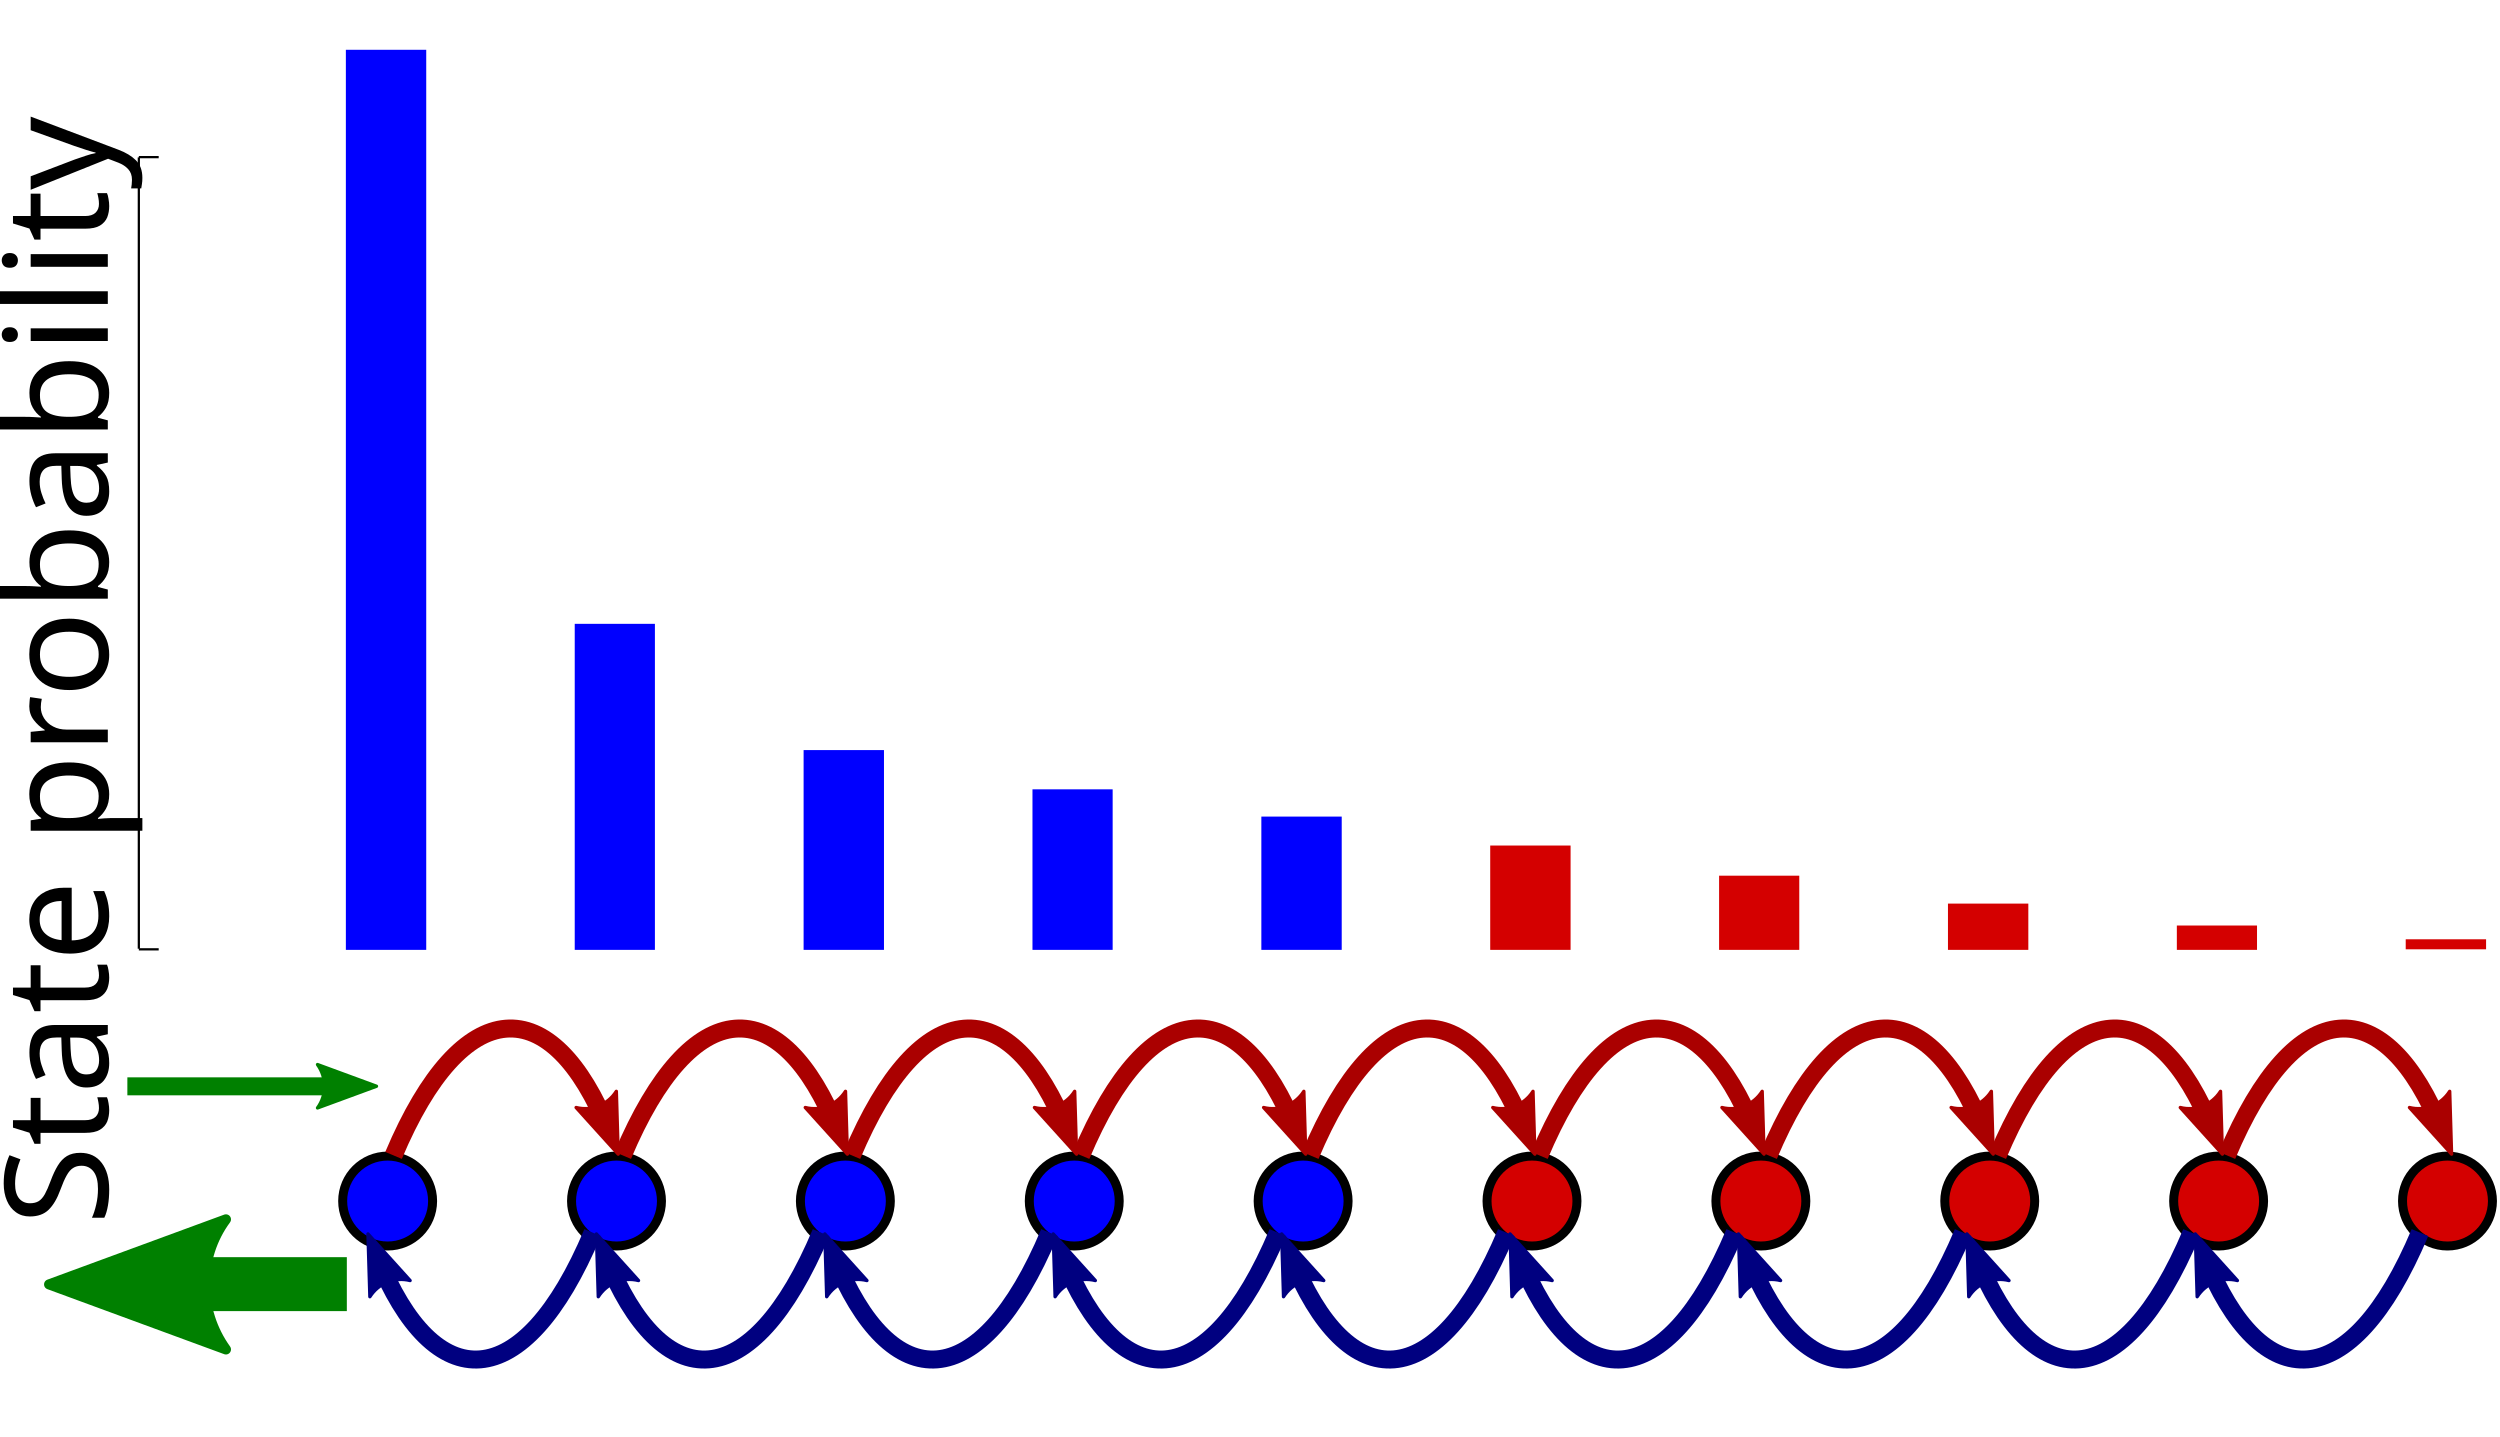
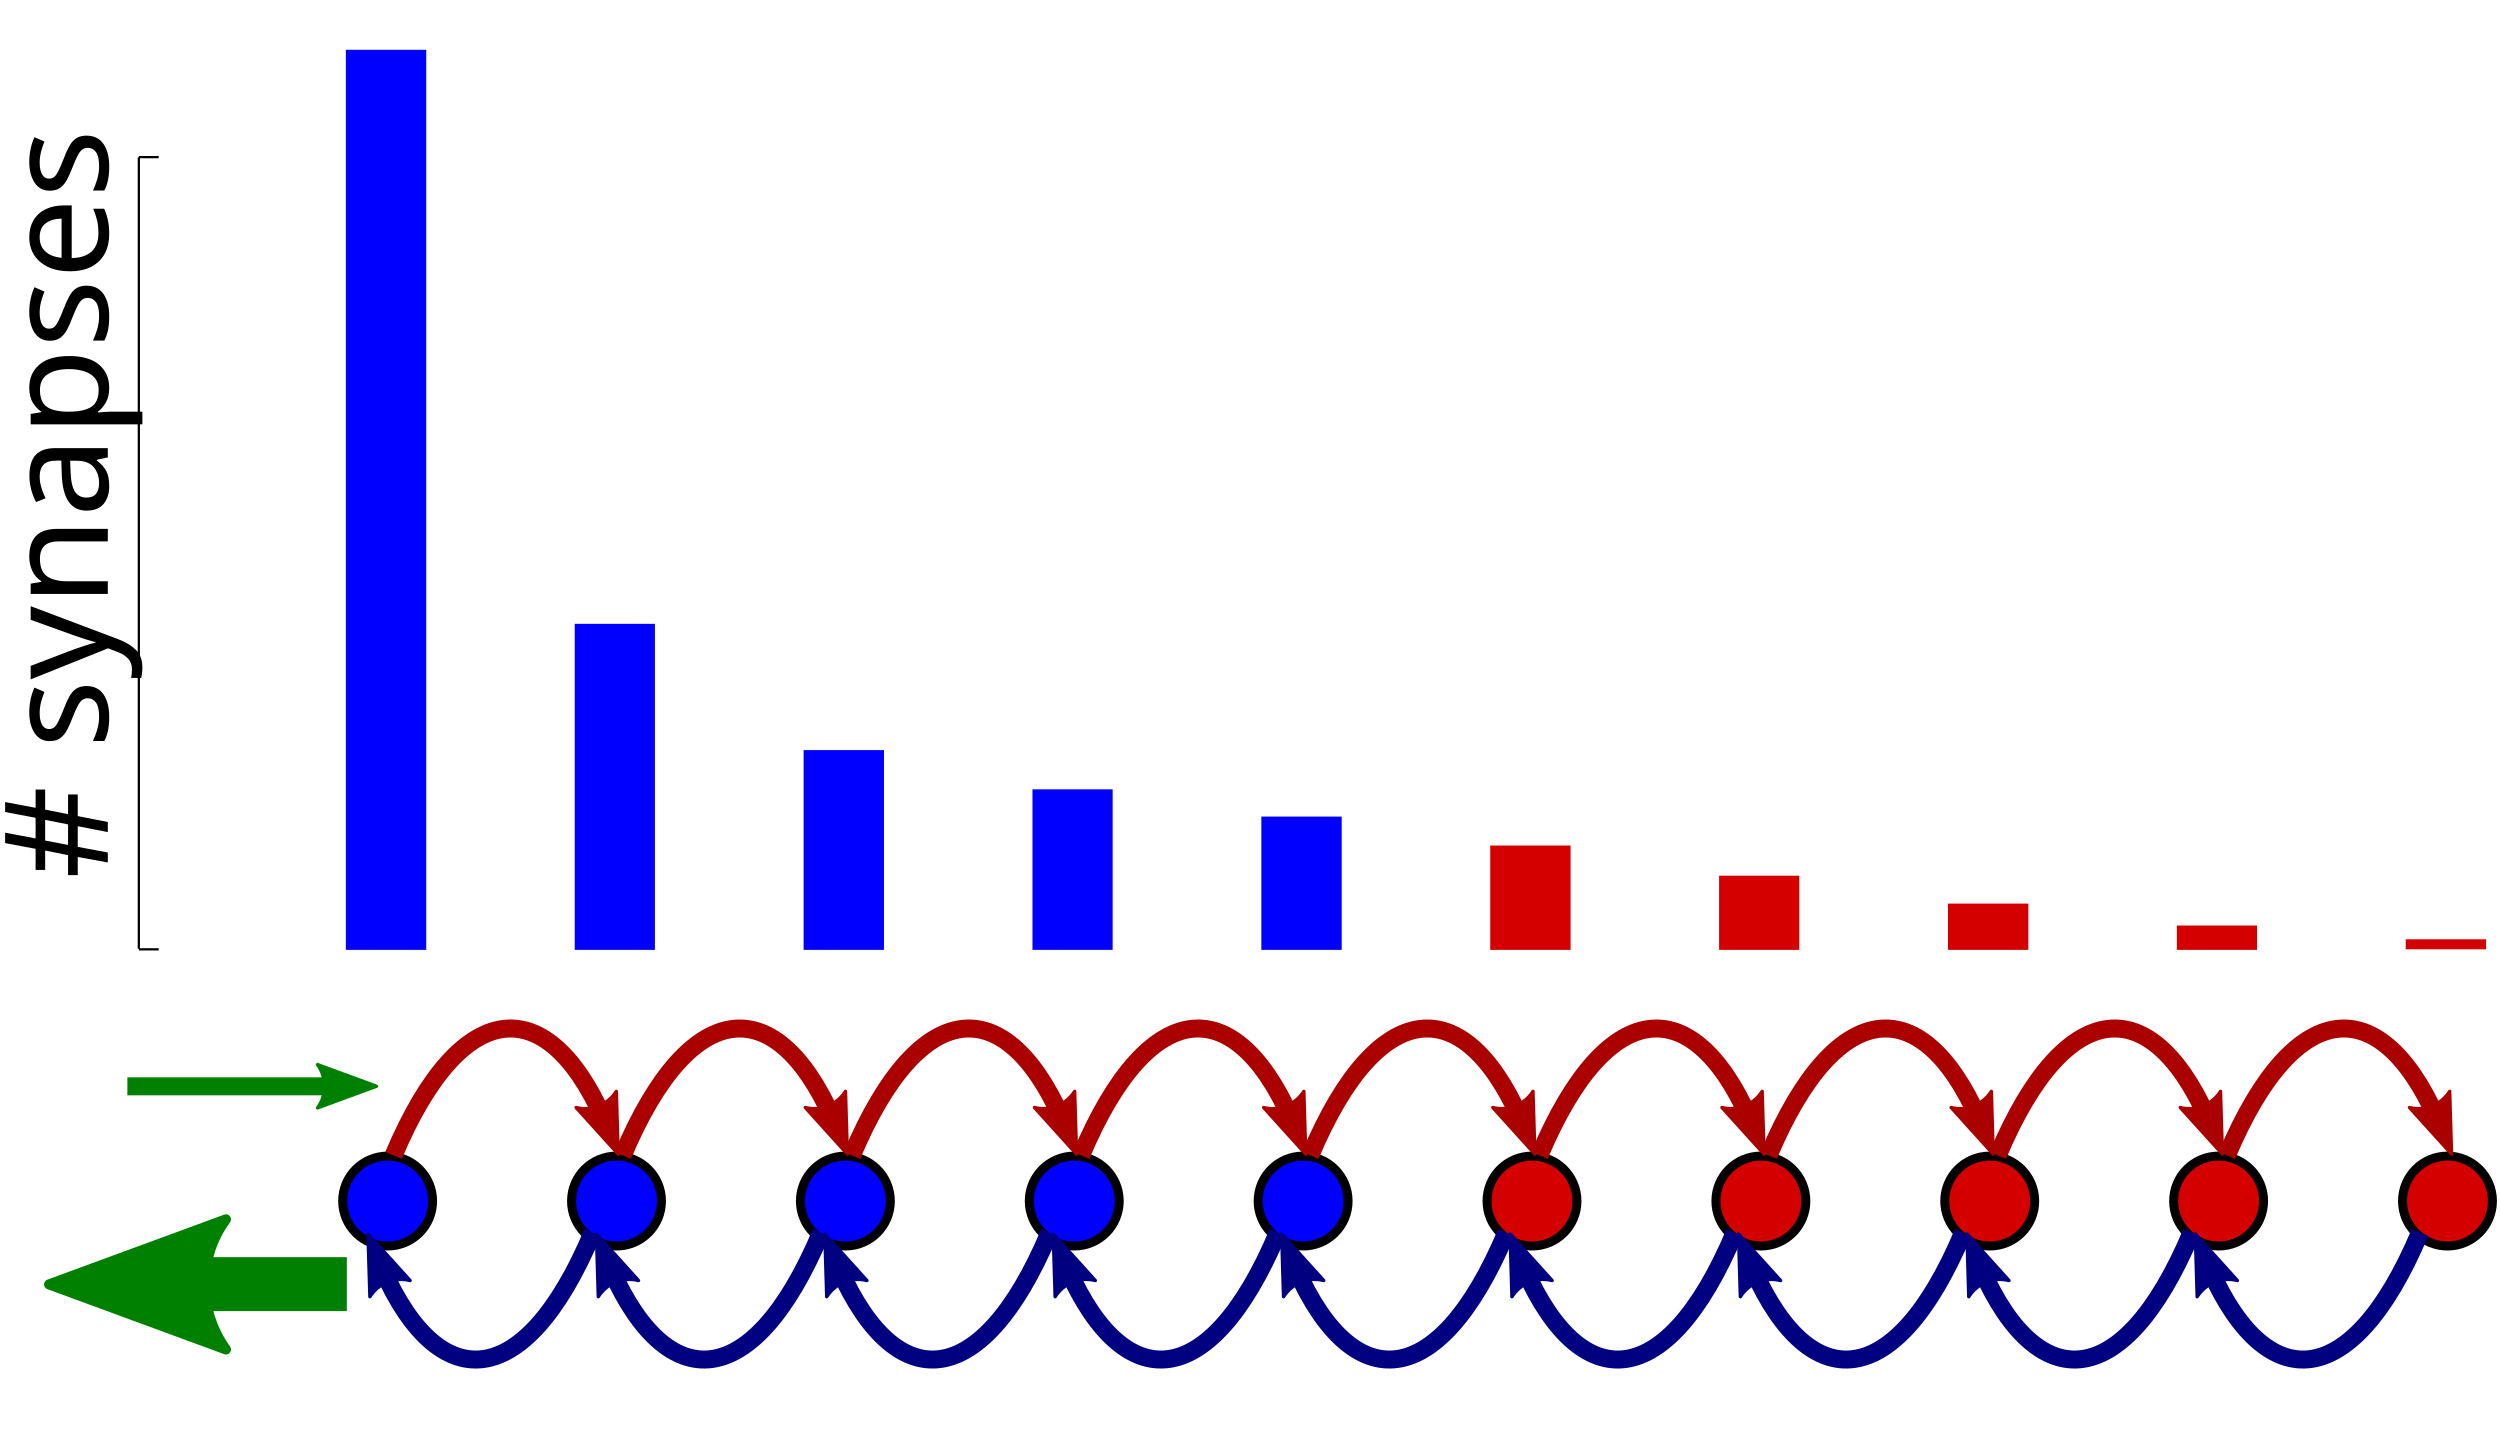
<svg xmlns="http://www.w3.org/2000/svg" width="278.043" height="159.804" id="svg2" version="1.1">
  <defs id="defs4">
    <marker orient="auto" refY="0" refX="0" id="Arrow2Send" style="overflow:visible">
      <path id="path4544" style="font-size:12px;fill-rule:evenodd;stroke-width:0.625;stroke-linejoin:round" d="M 8.719,4.034 -2.207,0.016 8.719,-4.002 c -1.745,2.372 -1.735,5.617 -6e-7,8.035 z" transform="matrix(-0.3,0,0,-0.3,0.69,0)" />
    </marker>
    <marker orient="auto" refY="0" refX="0" id="Arrow2Sstart" style="overflow:visible">
      <path id="path4541" style="font-size:12px;fill-rule:evenodd;stroke-width:0.625;stroke-linejoin:round" d="M 8.719,4.034 -2.207,0.016 8.719,-4.002 c -1.745,2.372 -1.735,5.617 -6e-7,8.035 z" transform="matrix(0.3,0,0,0.3,-0.69,0)" />
    </marker>
    <marker orient="auto" refY="0" refX="0" id="Arrow2Send-4" style="overflow:visible">
      <path id="path4544-5" style="font-size:12px;fill-rule:evenodd;stroke-width:0.625;stroke-linejoin:round" d="M 8.719,4.034 -2.207,0.016 8.719,-4.002 c -1.745,2.372 -1.735,5.617 -6e-7,8.035 z" transform="matrix(-0.3,0,0,-0.3,0.69,0)" />
    </marker>
    <marker orient="auto" refY="0" refX="0" id="Arrow2Send-3" style="overflow:visible">
      <path id="path4544-52" style="font-size:12px;fill-rule:evenodd;stroke-width:0.625;stroke-linejoin:round" d="M 8.719,4.034 -2.207,0.016 8.719,-4.002 c -1.745,2.372 -1.735,5.617 -6e-7,8.035 z" transform="matrix(-0.3,0,0,-0.3,0.69,0)" />
    </marker>
    <marker orient="auto" refY="0" refX="0" id="Arrow2Send-9" style="overflow:visible">
      <path id="path4544-4" style="font-size:12px;fill-rule:evenodd;stroke-width:0.625;stroke-linejoin:round" d="M 8.719,4.034 -2.207,0.016 8.719,-4.002 c -1.745,2.372 -1.735,5.617 -6e-7,8.035 z" transform="matrix(-0.3,0,0,-0.3,0.69,0)" />
    </marker>
    <marker orient="auto" refY="0" refX="0" id="Arrow2Send-0" style="overflow:visible">
      <path id="path4544-59" style="font-size:12px;fill-rule:evenodd;stroke-width:0.625;stroke-linejoin:round" d="M 8.719,4.034 -2.207,0.016 8.719,-4.002 c -1.745,2.372 -1.735,5.617 -6e-7,8.035 z" transform="matrix(-0.3,0,0,-0.3,0.69,0)" />
    </marker>
    <marker orient="auto" refY="0" refX="0" id="Arrow2Send-6" style="overflow:visible">
      <path id="path4544-594" style="font-size:12px;fill-rule:evenodd;stroke-width:0.625;stroke-linejoin:round" d="M 8.719,4.034 -2.207,0.016 8.719,-4.002 c -1.745,2.372 -1.735,5.617 -6e-7,8.035 z" transform="matrix(-0.3,0,0,-0.3,0.69,0)" />
    </marker>
    <marker orient="auto" refY="0" refX="0" id="Arrow2Send-43" style="overflow:visible">
      <path id="path4544-54" style="font-size:12px;fill-rule:evenodd;stroke-width:0.625;stroke-linejoin:round" d="M 8.719,4.034 -2.207,0.016 8.719,-4.002 c -1.745,2.372 -1.735,5.617 -6e-7,8.035 z" transform="matrix(-0.3,0,0,-0.3,0.69,0)" />
    </marker>
    <marker orient="auto" refY="0" refX="0" id="Arrow2Send-41" style="overflow:visible">
      <path id="path4544-6" style="font-size:12px;fill-rule:evenodd;stroke-width:0.625;stroke-linejoin:round" d="M 8.719,4.034 -2.207,0.016 8.719,-4.002 c -1.745,2.372 -1.735,5.617 -6e-7,8.035 z" transform="matrix(-0.3,0,0,-0.3,0.69,0)" />
    </marker>
    <marker orient="auto" refY="0" refX="0" id="Arrow2Send-1" style="overflow:visible">
      <path id="path4544-58" style="font-size:12px;fill-rule:evenodd;stroke-width:0.625;stroke-linejoin:round" d="M 8.719,4.034 -2.207,0.016 8.719,-4.002 c -1.745,2.372 -1.735,5.617 -6e-7,8.035 z" transform="matrix(-0.3,0,0,-0.3,0.69,0)" />
    </marker>
    <marker orient="auto" refY="0" refX="0" id="Arrow2Send-01" style="overflow:visible">
      <path id="path4544-40" style="font-size:12px;fill-rule:evenodd;stroke-width:0.625;stroke-linejoin:round" d="M 8.719,4.034 -2.207,0.016 8.719,-4.002 c -1.745,2.372 -1.735,5.617 -6e-7,8.035 z" transform="matrix(-0.3,0,0,-0.3,0.69,0)" />
    </marker>
    <marker orient="auto" refY="0" refX="0" id="Arrow2Send-91" style="overflow:visible">
      <path id="path4544-7" style="font-size:12px;fill-rule:evenodd;stroke-width:0.625;stroke-linejoin:round" d="M 8.719,4.034 -2.207,0.016 8.719,-4.002 c -1.745,2.372 -1.735,5.617 -6e-7,8.035 z" transform="matrix(-0.3,0,0,-0.3,0.69,0)" />
    </marker>
    <marker orient="auto" refY="0" refX="0" id="Arrow2Send-96" style="overflow:visible">
      <path id="path4544-8" style="font-size:12px;fill-rule:evenodd;stroke-width:0.625;stroke-linejoin:round" d="M 8.719,4.034 -2.207,0.016 8.719,-4.002 c -1.745,2.372 -1.735,5.617 -6e-7,8.035 z" transform="matrix(-0.3,0,0,-0.3,0.69,0)" />
    </marker>
    <marker orient="auto" refY="0" refX="0" id="Arrow2Send-30" style="overflow:visible">
      <path id="path4544-2" style="font-size:12px;fill-rule:evenodd;stroke-width:0.625;stroke-linejoin:round" d="M 8.719,4.034 -2.207,0.016 8.719,-4.002 c -1.745,2.372 -1.735,5.617 -6e-7,8.035 z" transform="matrix(-0.3,0,0,-0.3,0.69,0)" />
    </marker>
    <marker orient="auto" refY="0" refX="0" id="Arrow2Send-92" style="overflow:visible">
      <path id="path4544-24" style="font-size:12px;fill-rule:evenodd;stroke-width:0.625;stroke-linejoin:round" d="M 8.719,4.034 -2.207,0.016 8.719,-4.002 c -1.745,2.372 -1.735,5.617 -6e-7,8.035 z" transform="matrix(-0.3,0,0,-0.3,0.69,0)" />
    </marker>
    <marker orient="auto" refY="0" refX="0" id="Arrow2Send-8" style="overflow:visible">
      <path id="path4544-72" style="font-size:12px;fill-rule:evenodd;stroke-width:0.625;stroke-linejoin:round" d="M 8.719,4.034 -2.207,0.016 8.719,-4.002 c -1.745,2.372 -1.735,5.617 -6e-7,8.035 z" transform="matrix(-0.3,0,0,-0.3,0.69,0)" />
    </marker>
    <marker orient="auto" refY="0" refX="0" id="Arrow2Send-34" style="overflow:visible">
      <path id="path4544-3" style="font-size:12px;fill-rule:evenodd;stroke-width:0.625;stroke-linejoin:round" d="M 8.719,4.034 -2.207,0.016 8.719,-4.002 c -1.745,2.372 -1.735,5.617 -6e-7,8.035 z" transform="matrix(-0.3,0,0,-0.3,0.69,0)" />
    </marker>
    <marker orient="auto" refY="0" refX="0" id="Arrow2Send-32" style="overflow:visible">
      <path id="path4544-76" style="font-size:12px;fill-rule:evenodd;stroke-width:0.625;stroke-linejoin:round" d="M 8.719,4.034 -2.207,0.016 8.719,-4.002 c -1.745,2.372 -1.735,5.617 -6e-7,8.035 z" transform="matrix(-0.3,0,0,-0.3,0.69,0)" />
    </marker>
    <marker orient="auto" refY="0" refX="0" id="Arrow2Send-36" style="overflow:visible">
      <path id="path4544-9" style="font-size:12px;fill-rule:evenodd;stroke-width:0.625;stroke-linejoin:round" d="M 8.719,4.034 -2.207,0.016 8.719,-4.002 c -1.745,2.372 -1.735,5.617 -6e-7,8.035 z" transform="matrix(-0.3,0,0,-0.3,0.69,0)" />
    </marker>
    <marker orient="auto" refY="0" refX="0" id="Arrow2Send-33" style="overflow:visible">
      <path id="path4544-0" style="font-size:12px;fill-rule:evenodd;stroke-width:0.625;stroke-linejoin:round" d="M 8.719,4.034 -2.207,0.016 8.719,-4.002 c -1.745,2.372 -1.735,5.617 -6e-7,8.035 z" transform="matrix(-0.3,0,0,-0.3,0.69,0)" />
    </marker>
    <marker orient="auto" refY="0" refX="0" id="Arrow2SendM" style="overflow:visible">
      <path id="path3097" style="font-size:12px;fill:#aa0000;fill-rule:evenodd;stroke:#aa0000;stroke-width:0.625;stroke-linejoin:round" d="M 8.719,4.034 -2.207,0.016 8.719,-4.002 c -1.745,2.372 -1.735,5.617 -6e-7,8.035 z" transform="matrix(-0.3,0,0,-0.3,0.69,0)" />
    </marker>
    <marker orient="auto" refY="0" refX="0" id="Arrow2Sendg" style="overflow:visible">
      <path id="path3100" style="font-size:12px;fill:#aa0000;fill-rule:evenodd;stroke:#aa0000;stroke-width:0.625;stroke-linejoin:round" d="M 8.719,4.034 -2.207,0.016 8.719,-4.002 c -1.745,2.372 -1.735,5.617 -6e-7,8.035 z" transform="matrix(-0.3,0,0,-0.3,0.69,0)" />
    </marker>
    <marker orient="auto" refY="0" refX="0" id="Arrow2Send3" style="overflow:visible">
      <path id="path3103" style="font-size:12px;fill:#aa0000;fill-rule:evenodd;stroke:#aa0000;stroke-width:0.625;stroke-linejoin:round" d="M 8.719,4.034 -2.207,0.016 8.719,-4.002 c -1.745,2.372 -1.735,5.617 -6e-7,8.035 z" transform="matrix(-0.3,0,0,-0.3,0.69,0)" />
    </marker>
    <marker orient="auto" refY="0" refX="0" id="Arrow2Sends" style="overflow:visible">
      <path id="path3106" style="font-size:12px;fill:#aa0000;fill-rule:evenodd;stroke:#aa0000;stroke-width:0.625;stroke-linejoin:round" d="M 8.719,4.034 -2.207,0.016 8.719,-4.002 c -1.745,2.372 -1.735,5.617 -6e-7,8.035 z" transform="matrix(-0.3,0,0,-0.3,0.69,0)" />
    </marker>
    <marker orient="auto" refY="0" refX="0" id="Arrow2Sendz" style="overflow:visible">
      <path id="path3109" style="font-size:12px;fill:#aa0000;fill-rule:evenodd;stroke:#aa0000;stroke-width:0.625;stroke-linejoin:round" d="M 8.719,4.034 -2.207,0.016 8.719,-4.002 c -1.745,2.372 -1.735,5.617 -6e-7,8.035 z" transform="matrix(-0.3,0,0,-0.3,0.69,0)" />
    </marker>
    <marker orient="auto" refY="0" refX="0" id="Arrow2SendI" style="overflow:visible">
      <path id="path3112" style="font-size:12px;fill:#aa0000;fill-rule:evenodd;stroke:#aa0000;stroke-width:0.625;stroke-linejoin:round" d="M 8.719,4.034 -2.207,0.016 8.719,-4.002 c -1.745,2.372 -1.735,5.617 -6e-7,8.035 z" transform="matrix(-0.3,0,0,-0.3,0.69,0)" />
    </marker>
    <marker orient="auto" refY="0" refX="0" id="Arrow2Send7" style="overflow:visible">
      <path id="path3115" style="font-size:12px;fill:#aa0000;fill-rule:evenodd;stroke:#aa0000;stroke-width:0.625;stroke-linejoin:round" d="M 8.719,4.034 -2.207,0.016 8.719,-4.002 c -1.745,2.372 -1.735,5.617 -6e-7,8.035 z" transform="matrix(-0.3,0,0,-0.3,0.69,0)" />
    </marker>
    <marker orient="auto" refY="0" refX="0" id="Arrow2SendG" style="overflow:visible">
      <path id="path3118" style="font-size:12px;fill:#aa0000;fill-rule:evenodd;stroke:#aa0000;stroke-width:0.625;stroke-linejoin:round" d="M 8.719,4.034 -2.207,0.016 8.719,-4.002 c -1.745,2.372 -1.735,5.617 -6e-7,8.035 z" transform="matrix(-0.3,0,0,-0.3,0.69,0)" />
    </marker>
    <marker orient="auto" refY="0" refX="0" id="Arrow2SendJ" style="overflow:visible">
      <path id="path3121" style="font-size:12px;fill:#aa0000;fill-rule:evenodd;stroke:#aa0000;stroke-width:0.625;stroke-linejoin:round" d="M 8.719,4.034 -2.207,0.016 8.719,-4.002 c -1.745,2.372 -1.735,5.617 -6e-7,8.035 z" transform="matrix(-0.3,0,0,-0.3,0.69,0)" />
    </marker>
    <marker orient="auto" refY="0" refX="0" id="Arrow2Sendzk" style="overflow:visible">
      <path id="path3315" style="font-size:12px;fill:#000080;fill-rule:evenodd;stroke:#000080;stroke-width:0.625;stroke-linejoin:round" d="M 8.719,4.034 -2.207,0.016 8.719,-4.002 c -1.745,2.372 -1.735,5.617 -6e-7,8.035 z" transform="matrix(-0.3,0,0,-0.3,0.69,0)" />
    </marker>
    <marker orient="auto" refY="0" refX="0" id="Arrow2SendD" style="overflow:visible">
      <path id="path3318" style="font-size:12px;fill:#000080;fill-rule:evenodd;stroke:#000080;stroke-width:0.625;stroke-linejoin:round" d="M 8.719,4.034 -2.207,0.016 8.719,-4.002 c -1.745,2.372 -1.735,5.617 -6e-7,8.035 z" transform="matrix(-0.3,0,0,-0.3,0.69,0)" />
    </marker>
    <marker orient="auto" refY="0" refX="0" id="Arrow2SendO" style="overflow:visible">
      <path id="path3321" style="font-size:12px;fill:#000080;fill-rule:evenodd;stroke:#000080;stroke-width:0.625;stroke-linejoin:round" d="M 8.719,4.034 -2.207,0.016 8.719,-4.002 c -1.745,2.372 -1.735,5.617 -6e-7,8.035 z" transform="matrix(-0.3,0,0,-0.3,0.69,0)" />
    </marker>
    <marker orient="auto" refY="0" refX="0" id="Arrow2Sendu" style="overflow:visible">
      <path id="path3324" style="font-size:12px;fill:#000080;fill-rule:evenodd;stroke:#000080;stroke-width:0.625;stroke-linejoin:round" d="M 8.719,4.034 -2.207,0.016 8.719,-4.002 c -1.745,2.372 -1.735,5.617 -6e-7,8.035 z" transform="matrix(-0.3,0,0,-0.3,0.69,0)" />
    </marker>
    <marker orient="auto" refY="0" refX="0" id="Arrow2Sendd" style="overflow:visible">
      <path id="path3327" style="font-size:12px;fill:#000080;fill-rule:evenodd;stroke:#000080;stroke-width:0.625;stroke-linejoin:round" d="M 8.719,4.034 -2.207,0.016 8.719,-4.002 c -1.745,2.372 -1.735,5.617 -6e-7,8.035 z" transform="matrix(-0.3,0,0,-0.3,0.69,0)" />
    </marker>
    <marker orient="auto" refY="0" refX="0" id="Arrow2Send9" style="overflow:visible">
      <path id="path3330" style="font-size:12px;fill:#000080;fill-rule:evenodd;stroke:#000080;stroke-width:0.625;stroke-linejoin:round" d="M 8.719,4.034 -2.207,0.016 8.719,-4.002 c -1.745,2.372 -1.735,5.617 -6e-7,8.035 z" transform="matrix(-0.3,0,0,-0.3,0.69,0)" />
    </marker>
    <marker orient="auto" refY="0" refX="0" id="Arrow2SendI1" style="overflow:visible">
      <path id="path3333" style="font-size:12px;fill:#000080;fill-rule:evenodd;stroke:#000080;stroke-width:0.625;stroke-linejoin:round" d="M 8.719,4.034 -2.207,0.016 8.719,-4.002 c -1.745,2.372 -1.735,5.617 -6e-7,8.035 z" transform="matrix(-0.3,0,0,-0.3,0.69,0)" />
    </marker>
    <marker orient="auto" refY="0" refX="0" id="Arrow2Senda" style="overflow:visible">
      <path id="path3336" style="font-size:12px;fill:#000080;fill-rule:evenodd;stroke:#000080;stroke-width:0.625;stroke-linejoin:round" d="M 8.719,4.034 -2.207,0.016 8.719,-4.002 c -1.745,2.372 -1.735,5.617 -6e-7,8.035 z" transform="matrix(-0.3,0,0,-0.3,0.69,0)" />
    </marker>
    <marker orient="auto" refY="0" refX="0" id="Arrow2SendaN" style="overflow:visible">
      <path id="path3339" style="font-size:12px;fill:#000080;fill-rule:evenodd;stroke:#000080;stroke-width:0.625;stroke-linejoin:round" d="M 8.719,4.034 -2.207,0.016 8.719,-4.002 c -1.745,2.372 -1.735,5.617 -6e-7,8.035 z" transform="matrix(-0.3,0,0,-0.3,0.69,0)" />
    </marker>
    <marker orient="auto" refY="0" refX="0" id="Arrow2Send-33d2" style="overflow:visible">
      <path id="path5288" style="font-size:12px;fill:#008000;fill-rule:evenodd;stroke:#008000;stroke-width:0.625;stroke-linejoin:round" d="M 8.719,4.034 -2.207,0.016 8.719,-4.002 c -1.745,2.372 -1.735,5.617 -6e-7,8.035 z" transform="matrix(-0.3,0,0,-0.3,0.69,0)" />
    </marker>
    <marker orient="auto" refY="0" refX="0" id="Arrow2Send-337r" style="overflow:visible">
      <path id="path5291" style="font-size:12px;fill:#008000;fill-rule:evenodd;stroke:#008000;stroke-width:0.625;stroke-linejoin:round" d="M 8.719,4.034 -2.207,0.016 8.719,-4.002 c -1.745,2.372 -1.735,5.617 -6e-7,8.035 z" transform="matrix(-0.3,0,0,-0.3,0.69,0)" />
    </marker>
    <marker orient="auto" refY="0" refX="0" id="Arrow2Send-33Jk" style="overflow:visible">
      <path id="path5285" style="font-size:12px;fill:#008000;fill-rule:evenodd;stroke:#008000;stroke-width:0.625;stroke-linejoin:round" d="M 8.719,4.034 -2.207,0.016 8.719,-4.002 c -1.745,2.372 -1.735,5.617 -6e-7,8.035 z" transform="matrix(-0.3,0,0,-0.3,0.69,0)" />
    </marker>
    <marker orient="auto" refY="0" refX="0" id="Arrow2Send-33V0" style="overflow:visible">
      <path id="path5294" style="font-size:12px;fill:#008000;fill-rule:evenodd;stroke:#008000;stroke-width:0.625;stroke-linejoin:round" d="M 8.719,4.034 -2.207,0.016 8.719,-4.002 c -1.745,2.372 -1.735,5.617 -6e-7,8.035 z" transform="matrix(-0.3,0,0,-0.3,0.69,0)" />
    </marker>
    <marker orient="auto" refY="0" refX="0" id="Arrow2Send-33Jk-1" style="overflow:visible">
      <path id="path5285-4" style="font-size:12px;fill:#008000;fill-rule:evenodd;stroke:#008000;stroke-width:0.625;stroke-linejoin:round" d="M 8.719,4.034 -2.207,0.016 8.719,-4.002 c -1.745,2.372 -1.735,5.617 -6e-7,8.035 z" transform="matrix(-0.3,0,0,-0.3,0.69,0)" />
    </marker>
    <marker orient="auto" refY="0" refX="0" id="Arrow2Send-33V0-2" style="overflow:visible">
      <path id="path5294-3" style="font-size:12px;fill:#008000;fill-rule:evenodd;stroke:#008000;stroke-width:0.625;stroke-linejoin:round" d="M 8.719,4.034 -2.207,0.016 8.719,-4.002 c -1.745,2.372 -1.735,5.617 -6e-7,8.035 z" transform="matrix(-0.3,0,0,-0.3,0.69,0)" />
    </marker>
  </defs>
  <g id="layer1" transform="translate(-90.98613,-322.2844)">
    <g id="g3164" transform="translate(-8.499912,14.92788)">
      <g id="g3114">
        <path d="m 137.952,412.998 8.938,0 0,-100.104 -8.938,0 0,100.104 z" style="fill:#0000ff;fill-opacity:1;fill-rule:evenodd;stroke:none" id="path176-7" />
        <path d="m 163.406,412.998 8.917,0 0,-36.26 -8.917,0 0,36.26 z" style="fill:#0000ff;fill-opacity:1;fill-rule:evenodd;stroke:none" id="path180" />
        <path d="m 188.861,412.998 8.938,0 0,-22.219 -8.938,0 0,22.219 z" style="fill:#0000ff;fill-opacity:1;fill-rule:evenodd;stroke:none" id="path184" />
        <path d="m 214.315,412.998 8.917,0 0,-17.854 -8.917,0 0,17.854 z" style="fill:#0000ff;fill-opacity:1;fill-rule:evenodd;stroke:none" id="path188" />
        <path d="m 239.77,412.998 8.938,0 0,-14.823 -8.938,0 0,14.823 z" style="fill:#0000ff;fill-opacity:1;fill-rule:evenodd;stroke:none" id="path192" />
        <path d="m 265.224,412.998 8.938,0 0,-11.604 -8.938,0 0,11.604 z" style="fill:#d40000;fill-opacity:1;fill-rule:evenodd;stroke:none" id="path196" />
        <path d="m 290.679,412.998 8.917,0 0,-8.25 -8.917,0 0,8.25 z" style="fill:#d40000;fill-opacity:1;fill-rule:evenodd;stroke:none" id="path200" />
        <path d="m 316.133,412.998 8.938,0 0,-5.146 -8.938,0 0,5.146 z" style="fill:#d40000;fill-opacity:1;fill-rule:evenodd;stroke:none" id="path204" />
        <path d="m 341.588,412.998 8.917,0 0,-2.708 -8.917,0 0,2.708 z" style="fill:#d40000;fill-opacity:1;fill-rule:evenodd;stroke:none" id="path208" />
        <path d="m 367.043,412.936 0,-1.115 8.938,0 0,1.115 -8.938,0" style="fill:#d40000;stroke:none" id="path214-4" />
      </g>
    </g>
    <g id="g3122" transform="translate(-8.499912,14.92788)">
      <path d="m 190,347.362 c 0,2.761 -2.239,5 -5,5 -2.761,0 -5,-2.239 -5,-5 0,-2.761 2.239,-5 5,-5 2.761,0 5,2.239 5,5 z" id="path2994-3-2-1" style="fill:#d40000;stroke:#000000;stroke-width:1;stroke-linecap:round;stroke-linejoin:round;stroke-miterlimit:4;stroke-dasharray:none;stroke-dashoffset:0" transform="matrix(-1,0,0,1,556.6883,93.57143)" />
      <path d="m 190,347.362 c 0,2.761 -2.239,5 -5,5 -2.761,0 -5,-2.239 -5,-5 0,-2.761 2.239,-5 5,-5 2.761,0 5,2.239 5,5 z" id="path2994-3-2-7" style="fill:#d40000;stroke:#000000;stroke-width:1;stroke-linecap:round;stroke-linejoin:round;stroke-miterlimit:4;stroke-dasharray:none;stroke-dashoffset:0" transform="matrix(-1,0,0,1,531.2338,93.57143)" />
      <path d="m 190,347.362 c 0,2.761 -2.239,5 -5,5 -2.761,0 -5,-2.239 -5,-5 0,-2.761 2.239,-5 5,-5 2.761,0 5,2.239 5,5 z" id="path2994-3-2-4" style="fill:#d40000;stroke:#000000;stroke-width:1;stroke-linecap:round;stroke-linejoin:round;stroke-miterlimit:4;stroke-dasharray:none;stroke-dashoffset:0" transform="matrix(-1,0,0,1,480.3247,93.57143)" />
      <path d="m 190,347.362 c 0,2.761 -2.239,5 -5,5 -2.761,0 -5,-2.239 -5,-5 0,-2.761 2.239,-5 5,-5 2.761,0 5,2.239 5,5 z" id="path2994-3-2-0" style="fill:#d40000;stroke:#000000;stroke-width:1;stroke-linecap:round;stroke-linejoin:round;stroke-miterlimit:4;stroke-dasharray:none;stroke-dashoffset:0" transform="matrix(-1,0,0,1,505.7792,93.57143)" />
      <path d="m 190,347.362 c 0,2.761 -2.239,5 -5,5 -2.761,0 -5,-2.239 -5,-5 0,-2.761 2.239,-5 5,-5 2.761,0 5,2.239 5,5 z" id="path2994-3-2-9" style="fill:#d40000;stroke:#000000;stroke-width:1;stroke-linecap:round;stroke-linejoin:round;stroke-miterlimit:4;stroke-dasharray:none;stroke-dashoffset:0" transform="matrix(-1,0,0,1,454.8701,93.57143)" />
      <path d="m 190,347.362 c 0,2.761 -2.239,5 -5,5 -2.761,0 -5,-2.239 -5,-5 0,-2.761 2.239,-5 5,-5 2.761,0 5,2.239 5,5 z" id="path2994-8" style="fill:#0000ff;stroke:#000000;stroke-width:1;stroke-linecap:round;stroke-linejoin:round;stroke-miterlimit:4;stroke-dasharray:none;stroke-dashoffset:0" transform="matrix(-1,0,0,1,353.0519,93.57143)" />
      <path d="m 190,347.362 c 0,2.761 -2.239,5 -5,5 -2.761,0 -5,-2.239 -5,-5 0,-2.761 2.239,-5 5,-5 2.761,0 5,2.239 5,5 z" id="path2994-82" style="fill:#0000ff;stroke:#000000;stroke-width:1;stroke-linecap:round;stroke-linejoin:round;stroke-miterlimit:4;stroke-dasharray:none;stroke-dashoffset:0" transform="matrix(-1,0,0,1,378.5065,93.57143)" />
      <path d="m 190,347.362 c 0,2.761 -2.239,5 -5,5 -2.761,0 -5,-2.239 -5,-5 0,-2.761 2.239,-5 5,-5 2.761,0 5,2.239 5,5 z" id="path2994-45" style="fill:#0000ff;stroke:#000000;stroke-width:1;stroke-linecap:round;stroke-linejoin:round;stroke-miterlimit:4;stroke-dasharray:none;stroke-dashoffset:0" transform="matrix(-1,0,0,1,403.961,93.57143)" />
      <path d="m 190,347.362 c 0,2.761 -2.239,5 -5,5 -2.761,0 -5,-2.239 -5,-5 0,-2.761 2.239,-5 5,-5 2.761,0 5,2.239 5,5 z" id="path2994-5" style="fill:#0000ff;stroke:#000000;stroke-width:1;stroke-linecap:round;stroke-linejoin:round;stroke-miterlimit:4;stroke-dasharray:none;stroke-dashoffset:0" transform="matrix(-1,0,0,1,429.4156,93.57143)" />
      <path id="path5894-5-4" d="m 347.157,435.86 c 7.696,-18.279 17.625,-18.423 23.968,-2.651" style="fill:none;stroke:#aa0000;stroke-width:2;stroke-linecap:butt;stroke-linejoin:miter;stroke-miterlimit:4;stroke-opacity:1;stroke-dasharray:none;marker-end:url(#Arrow2Sends)" />
      <path id="path5894-5-9" d="m 321.669,435.86 c 7.696,-18.279 17.625,-18.423 23.968,-2.651" style="fill:none;stroke:#aa0000;stroke-width:2;stroke-linecap:butt;stroke-linejoin:miter;stroke-miterlimit:4;stroke-opacity:1;stroke-dasharray:none;marker-end:url(#Arrow2Sendg)" />
      <path id="path5894-5-93" d="m 296.182,435.86 c 7.696,-18.279 17.625,-18.423 23.968,-2.651" style="fill:none;stroke:#aa0000;stroke-width:2;stroke-linecap:butt;stroke-linejoin:miter;stroke-miterlimit:4;stroke-opacity:1;stroke-dasharray:none;marker-end:url(#Arrow2SendJ)" />
      <path id="path5894-5-48" d="m 270.694,435.86 c 7.696,-18.279 17.625,-18.423 23.968,-2.651" style="fill:none;stroke:#aa0000;stroke-width:2;stroke-linecap:butt;stroke-linejoin:miter;stroke-miterlimit:4;stroke-opacity:1;stroke-dasharray:none;marker-end:url(#Arrow2SendG)" />
      <path id="path5894-5-8" d="m 245.206,435.86 c 7.696,-18.279 17.625,-18.423 23.968,-2.651" style="fill:none;stroke:#aa0000;stroke-width:2;stroke-linecap:butt;stroke-linejoin:miter;stroke-miterlimit:4;stroke-opacity:1;stroke-dasharray:none;marker-end:url(#Arrow2SendM)" />
      <path id="path5894-5-2" d="m 219.719,435.86 c 7.696,-18.279 17.625,-18.423 23.968,-2.651" style="fill:none;stroke:#aa0000;stroke-width:2;stroke-linecap:butt;stroke-linejoin:miter;stroke-miterlimit:4;stroke-opacity:1;stroke-dasharray:none;marker-end:url(#Arrow2Send3)" />
      <path id="path5894-5-98" d="m 194.231,435.86 c 7.696,-18.279 17.625,-18.423 23.968,-2.651" style="fill:none;stroke:#aa0000;stroke-width:2;stroke-linecap:butt;stroke-linejoin:miter;stroke-miterlimit:4;stroke-opacity:1;stroke-dasharray:none;marker-end:url(#Arrow2SendI)" />
      <path id="path5894-5-49" d="m 168.743,435.86 c 7.696,-18.279 17.625,-18.423 23.968,-2.651" style="fill:none;stroke:#aa0000;stroke-width:2;stroke-linecap:butt;stroke-linejoin:miter;stroke-miterlimit:4;stroke-opacity:1;stroke-dasharray:none;marker-end:url(#Arrow2Send7)" />
      <g id="g3240">
        <path transform="matrix(-1,0,0,1,327.5974,93.57143)" style="fill:#0000ff;stroke:#000000;stroke-width:1;stroke-linecap:round;stroke-linejoin:round;stroke-miterlimit:4;stroke-dasharray:none;stroke-dashoffset:0" id="path2994-4" d="m 190,347.362 c 0,2.761 -2.239,5 -5,5 -2.761,0 -5,-2.239 -5,-5 0,-2.761 2.239,-5 5,-5 2.761,0 5,2.239 5,5 z" />
        <path style="fill:none;stroke:#aa0000;stroke-width:2;stroke-linecap:butt;stroke-linejoin:miter;stroke-miterlimit:4;stroke-opacity:1;stroke-dasharray:none;marker-end:url(#Arrow2Sendz)" d="m 143.256,435.86 c 7.696,-18.279 17.625,-18.423 23.968,-2.651" id="path5894-5" />
        <path style="fill:none;stroke:#000080;stroke-width:2;stroke-linecap:butt;stroke-linejoin:miter;stroke-miterlimit:4;stroke-opacity:1;stroke-dasharray:none;stroke-dashoffset:0;marker-end:url(#Arrow2SendD)" d="m 165.399,444.446 c -7.696,18.279 -17.625,18.423 -23.968,2.651" id="path5894-5-1" />
      </g>
      <path id="path5894-5-1-1" d="m 368.626,444.446 c -7.696,18.279 -17.625,18.423 -23.968,2.651" style="fill:none;stroke:#000080;stroke-width:2;stroke-linecap:butt;stroke-linejoin:miter;stroke-miterlimit:4;stroke-opacity:1;stroke-dasharray:none;stroke-dashoffset:0;marker-end:url(#Arrow2Senda)" />
      <path id="path5894-5-1-19" d="m 343.223,444.446 c -7.696,18.279 -17.625,18.423 -23.968,2.651" style="fill:none;stroke:#000080;stroke-width:2;stroke-linecap:butt;stroke-linejoin:miter;stroke-miterlimit:4;stroke-opacity:1;stroke-dasharray:none;stroke-dashoffset:0;marker-end:url(#Arrow2Sendd)" />
      <path id="path5894-5-1-0" d="m 317.819,444.446 c -7.696,18.279 -17.625,18.423 -23.968,2.651" style="fill:none;stroke:#000080;stroke-width:2;stroke-linecap:butt;stroke-linejoin:miter;stroke-miterlimit:4;stroke-opacity:1;stroke-dasharray:none;stroke-dashoffset:0;marker-end:url(#Arrow2SendI1)" />
      <path id="path5894-5-1-8" d="m 292.416,444.446 c -7.696,18.279 -17.625,18.423 -23.968,2.651" style="fill:none;stroke:#000080;stroke-width:2;stroke-linecap:butt;stroke-linejoin:miter;stroke-miterlimit:4;stroke-opacity:1;stroke-dasharray:none;stroke-dashoffset:0;marker-end:url(#Arrow2SendO)" />
      <path id="path5894-5-1-9" d="m 267.013,444.446 c -7.696,18.279 -17.625,18.423 -23.968,2.651" style="fill:none;stroke:#000080;stroke-width:2;stroke-linecap:butt;stroke-linejoin:miter;stroke-miterlimit:4;stroke-opacity:1;stroke-dasharray:none;stroke-dashoffset:0;marker-end:url(#Arrow2Sendu)" />
      <path id="path5894-5-1-95" d="m 241.609,444.446 c -7.696,18.279 -17.625,18.423 -23.968,2.651" style="fill:none;stroke:#000080;stroke-width:2;stroke-linecap:butt;stroke-linejoin:miter;stroke-miterlimit:4;stroke-opacity:1;stroke-dasharray:none;stroke-dashoffset:0;marker-end:url(#Arrow2Sendzk)" />
      <path id="path5894-5-1-191" d="m 216.206,444.446 c -7.696,18.279 -17.625,18.423 -23.968,2.651" style="fill:none;stroke:#000080;stroke-width:2;stroke-linecap:butt;stroke-linejoin:miter;stroke-miterlimit:4;stroke-opacity:1;stroke-dasharray:none;stroke-dashoffset:0;marker-end:url(#Arrow2Send9)" />
      <path id="path5894-5-1-15" d="m 190.802,444.446 c -7.696,18.279 -17.625,18.423 -23.968,2.651" style="fill:none;stroke:#000080;stroke-width:2;stroke-linecap:butt;stroke-linejoin:miter;stroke-miterlimit:4;stroke-opacity:1;stroke-dasharray:none;stroke-dashoffset:0;marker-end:url(#Arrow2SendaN)" />
    </g>
    <g id="g3157" transform="translate(-8.499912,14.92788)">
      <path d="m 114.927,324.832 2.208,0" style="fill:none;stroke:#000000;stroke-width:0.25;stroke-linecap:butt;stroke-linejoin:round;stroke-miterlimit:10;stroke-opacity:1;stroke-dasharray:none" id="path150" />
      <path d="m 114.927,412.873 0,-88.012" style="fill:none;stroke:#000000;stroke-width:0.25;stroke-linecap:butt;stroke-linejoin:round;stroke-miterlimit:10;stroke-opacity:1;stroke-dasharray:none" id="path176" />
      <path d="m 114.927,412.941 2.208,0" style="fill:none;stroke:#000000;stroke-width:0.25;stroke-linecap:butt;stroke-linejoin:round;stroke-miterlimit:10;stroke-opacity:1;stroke-dasharray:none" id="path150-1" />
-       <text transform="matrix(0,-1,1,0,0,0)" id="text3120" y="111.476" x="-443.6" style="font-size:40px;font-style:normal;font-weight:normal;line-height:125%;letter-spacing:0px;word-spacing:0px;fill:#000000;fill-opacity:1;stroke:none;font-family:Sans" xml:space="preserve">
-         <tspan style="font-size:16px" y="111.476" x="-443.6" id="tspan3122">State probability</tspan>
+       <text transform="matrix(0,-1,1,0,0,0)" id="text3120" y="111.476" x="-405.088" style="font-size:40px;font-style:normal;font-weight:normal;line-height:125%;letter-spacing:0px;word-spacing:0px;fill:#000000;fill-opacity:1;stroke:none;font-family:Sans" xml:space="preserve">
+         <tspan style="font-size:16px" y="111.476" x="-405.088" id="tspan3122"># synapses</tspan>
      </text>
    </g>
    <path id="path3082-2" d="m 105.151,443.103 25,0" style="fill:#ff9955;stroke:#008000;stroke-width:2;stroke-linecap:butt;stroke-linejoin:miter;stroke-miterlimit:4;stroke-opacity:1;stroke-dasharray:none;marker-end:url(#Arrow2Send-33V0)" />
    <path id="path3082-9-4" d="m 129.56,465.103 -25,0" style="fill:#ff9955;stroke:#008000;stroke-width:6;stroke-linecap:butt;stroke-linejoin:miter;stroke-miterlimit:4;stroke-opacity:1;stroke-dasharray:none;marker-end:url(#Arrow2Send-33Jk)" />
    <g id="g3133" transform="matrix(1,0,0,0.5747448,90.98613,322.2844)" style="fill:none">
      <path id="path3135" d="m 0,0 278.043,0 0,278.043 -278.043,0 z" style="fill:none;stroke:none" />
    </g>
  </g>
</svg>
